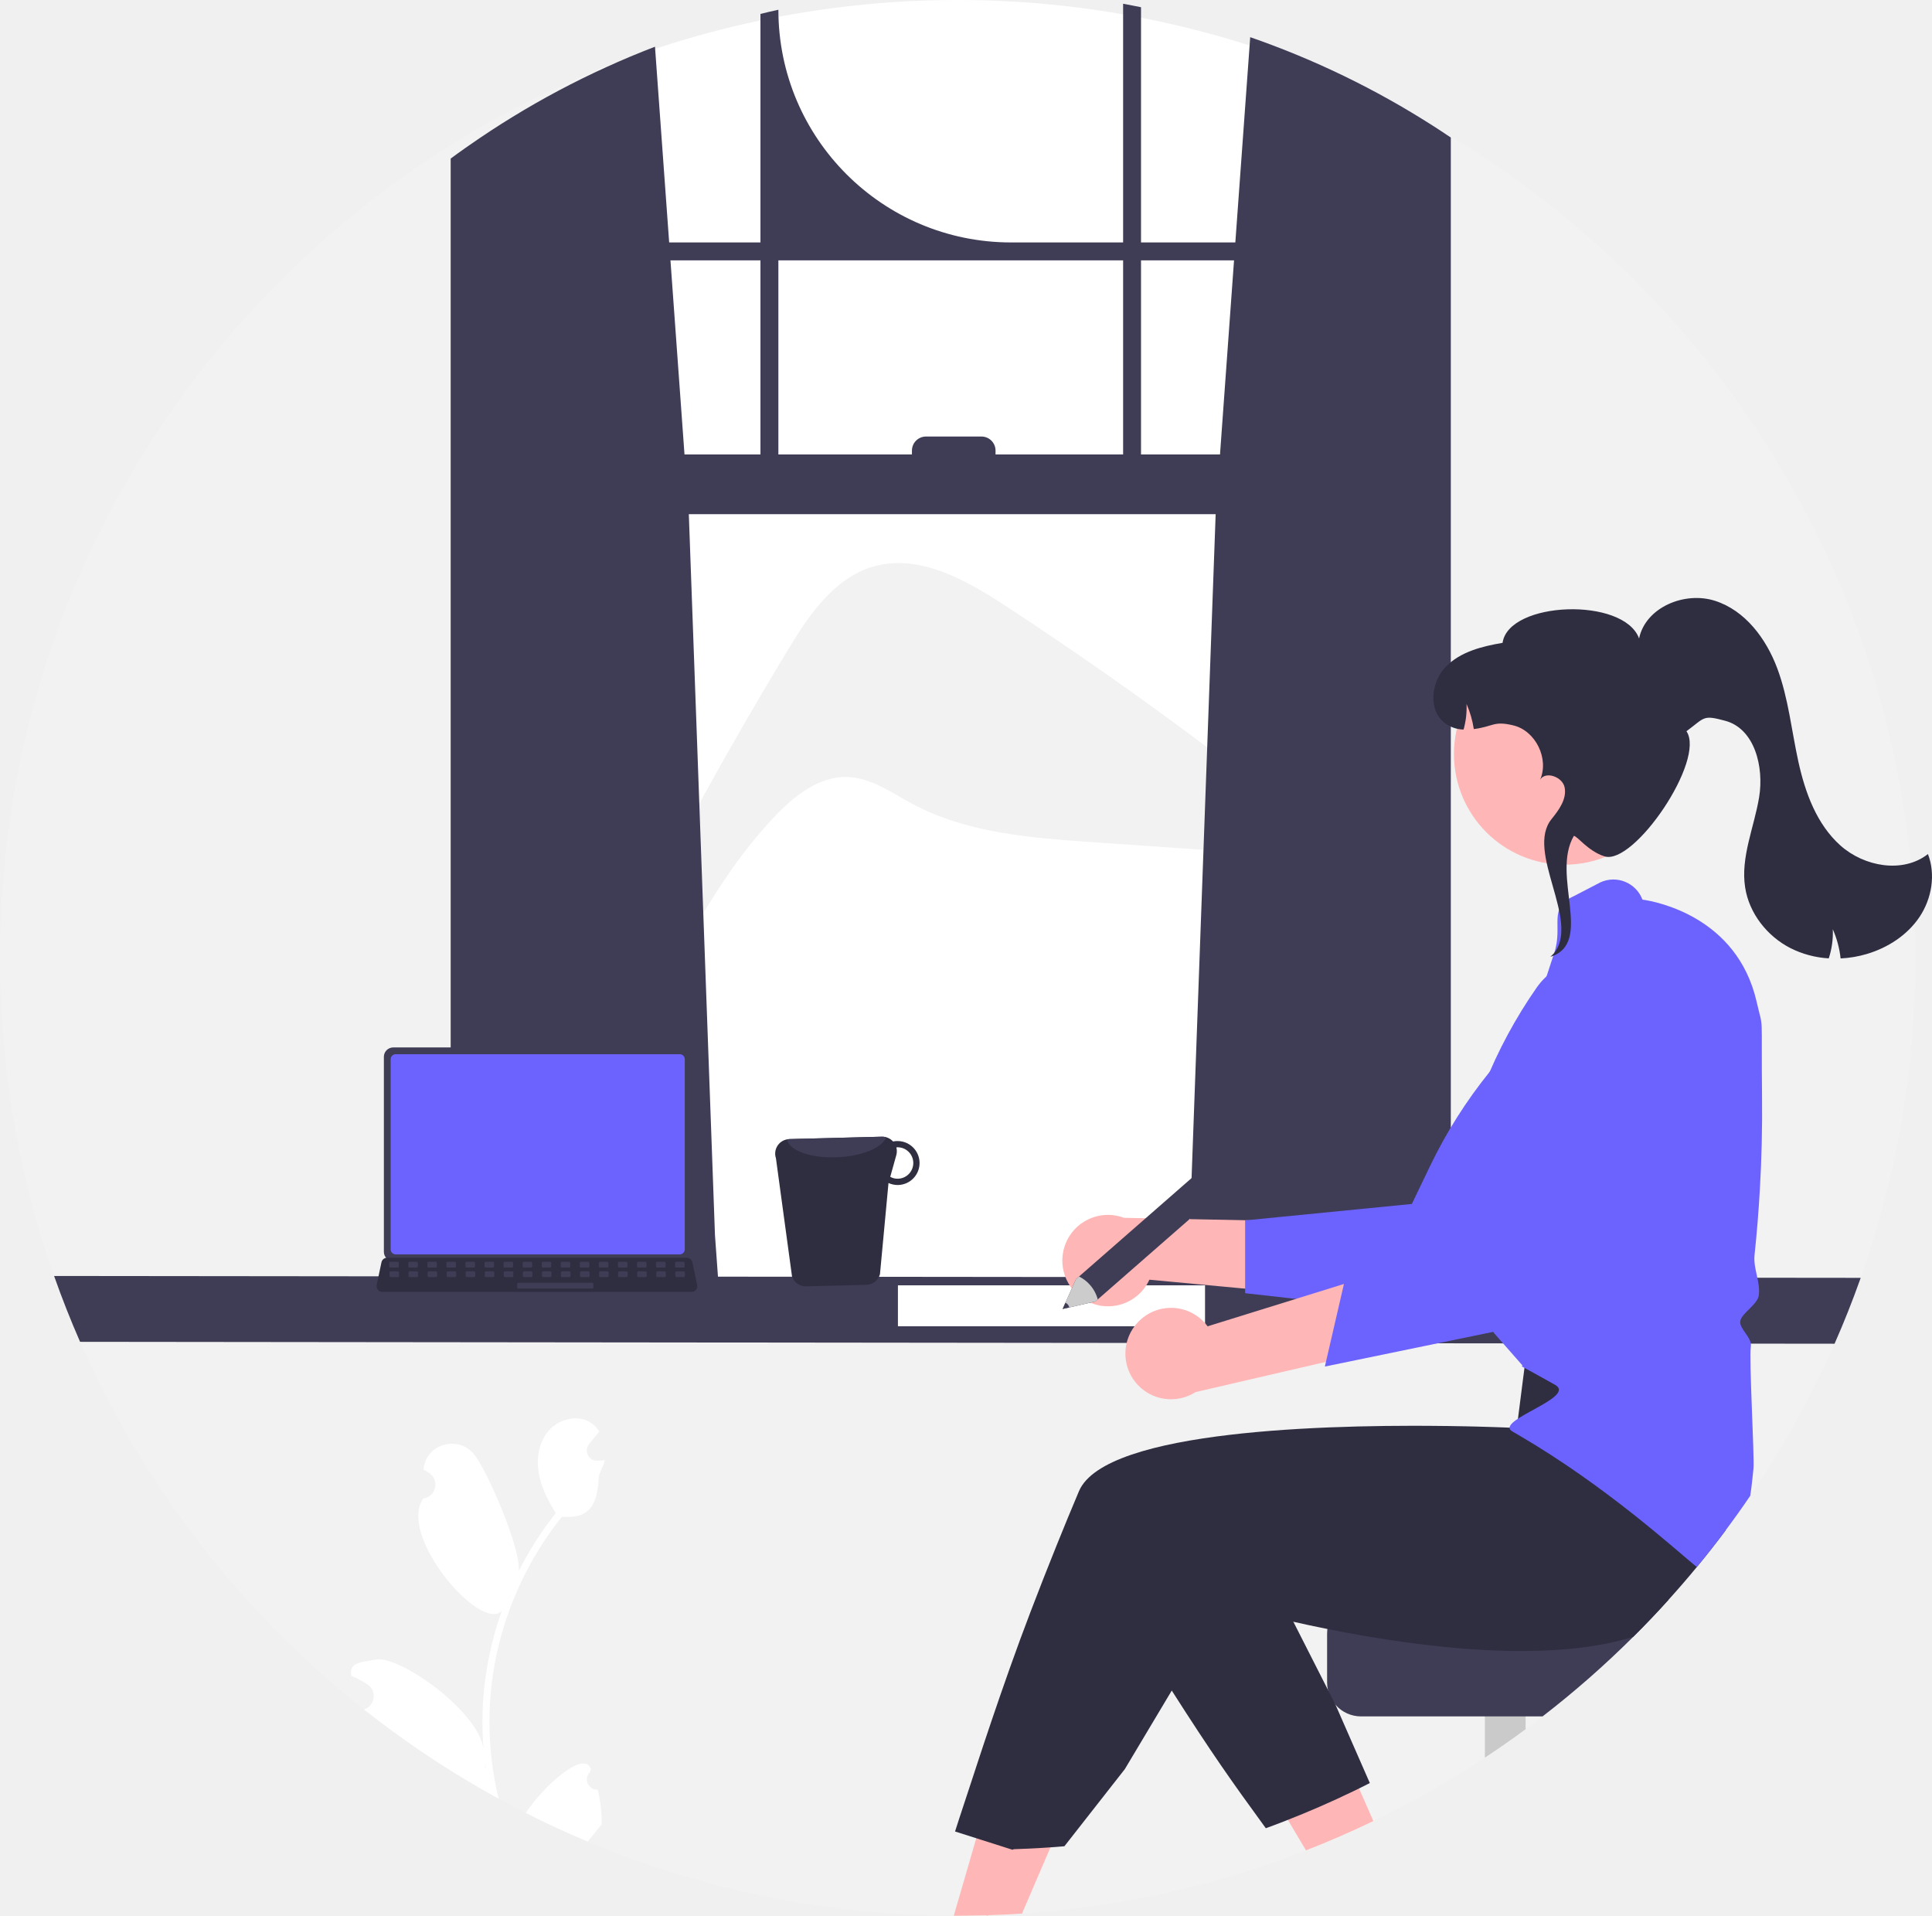
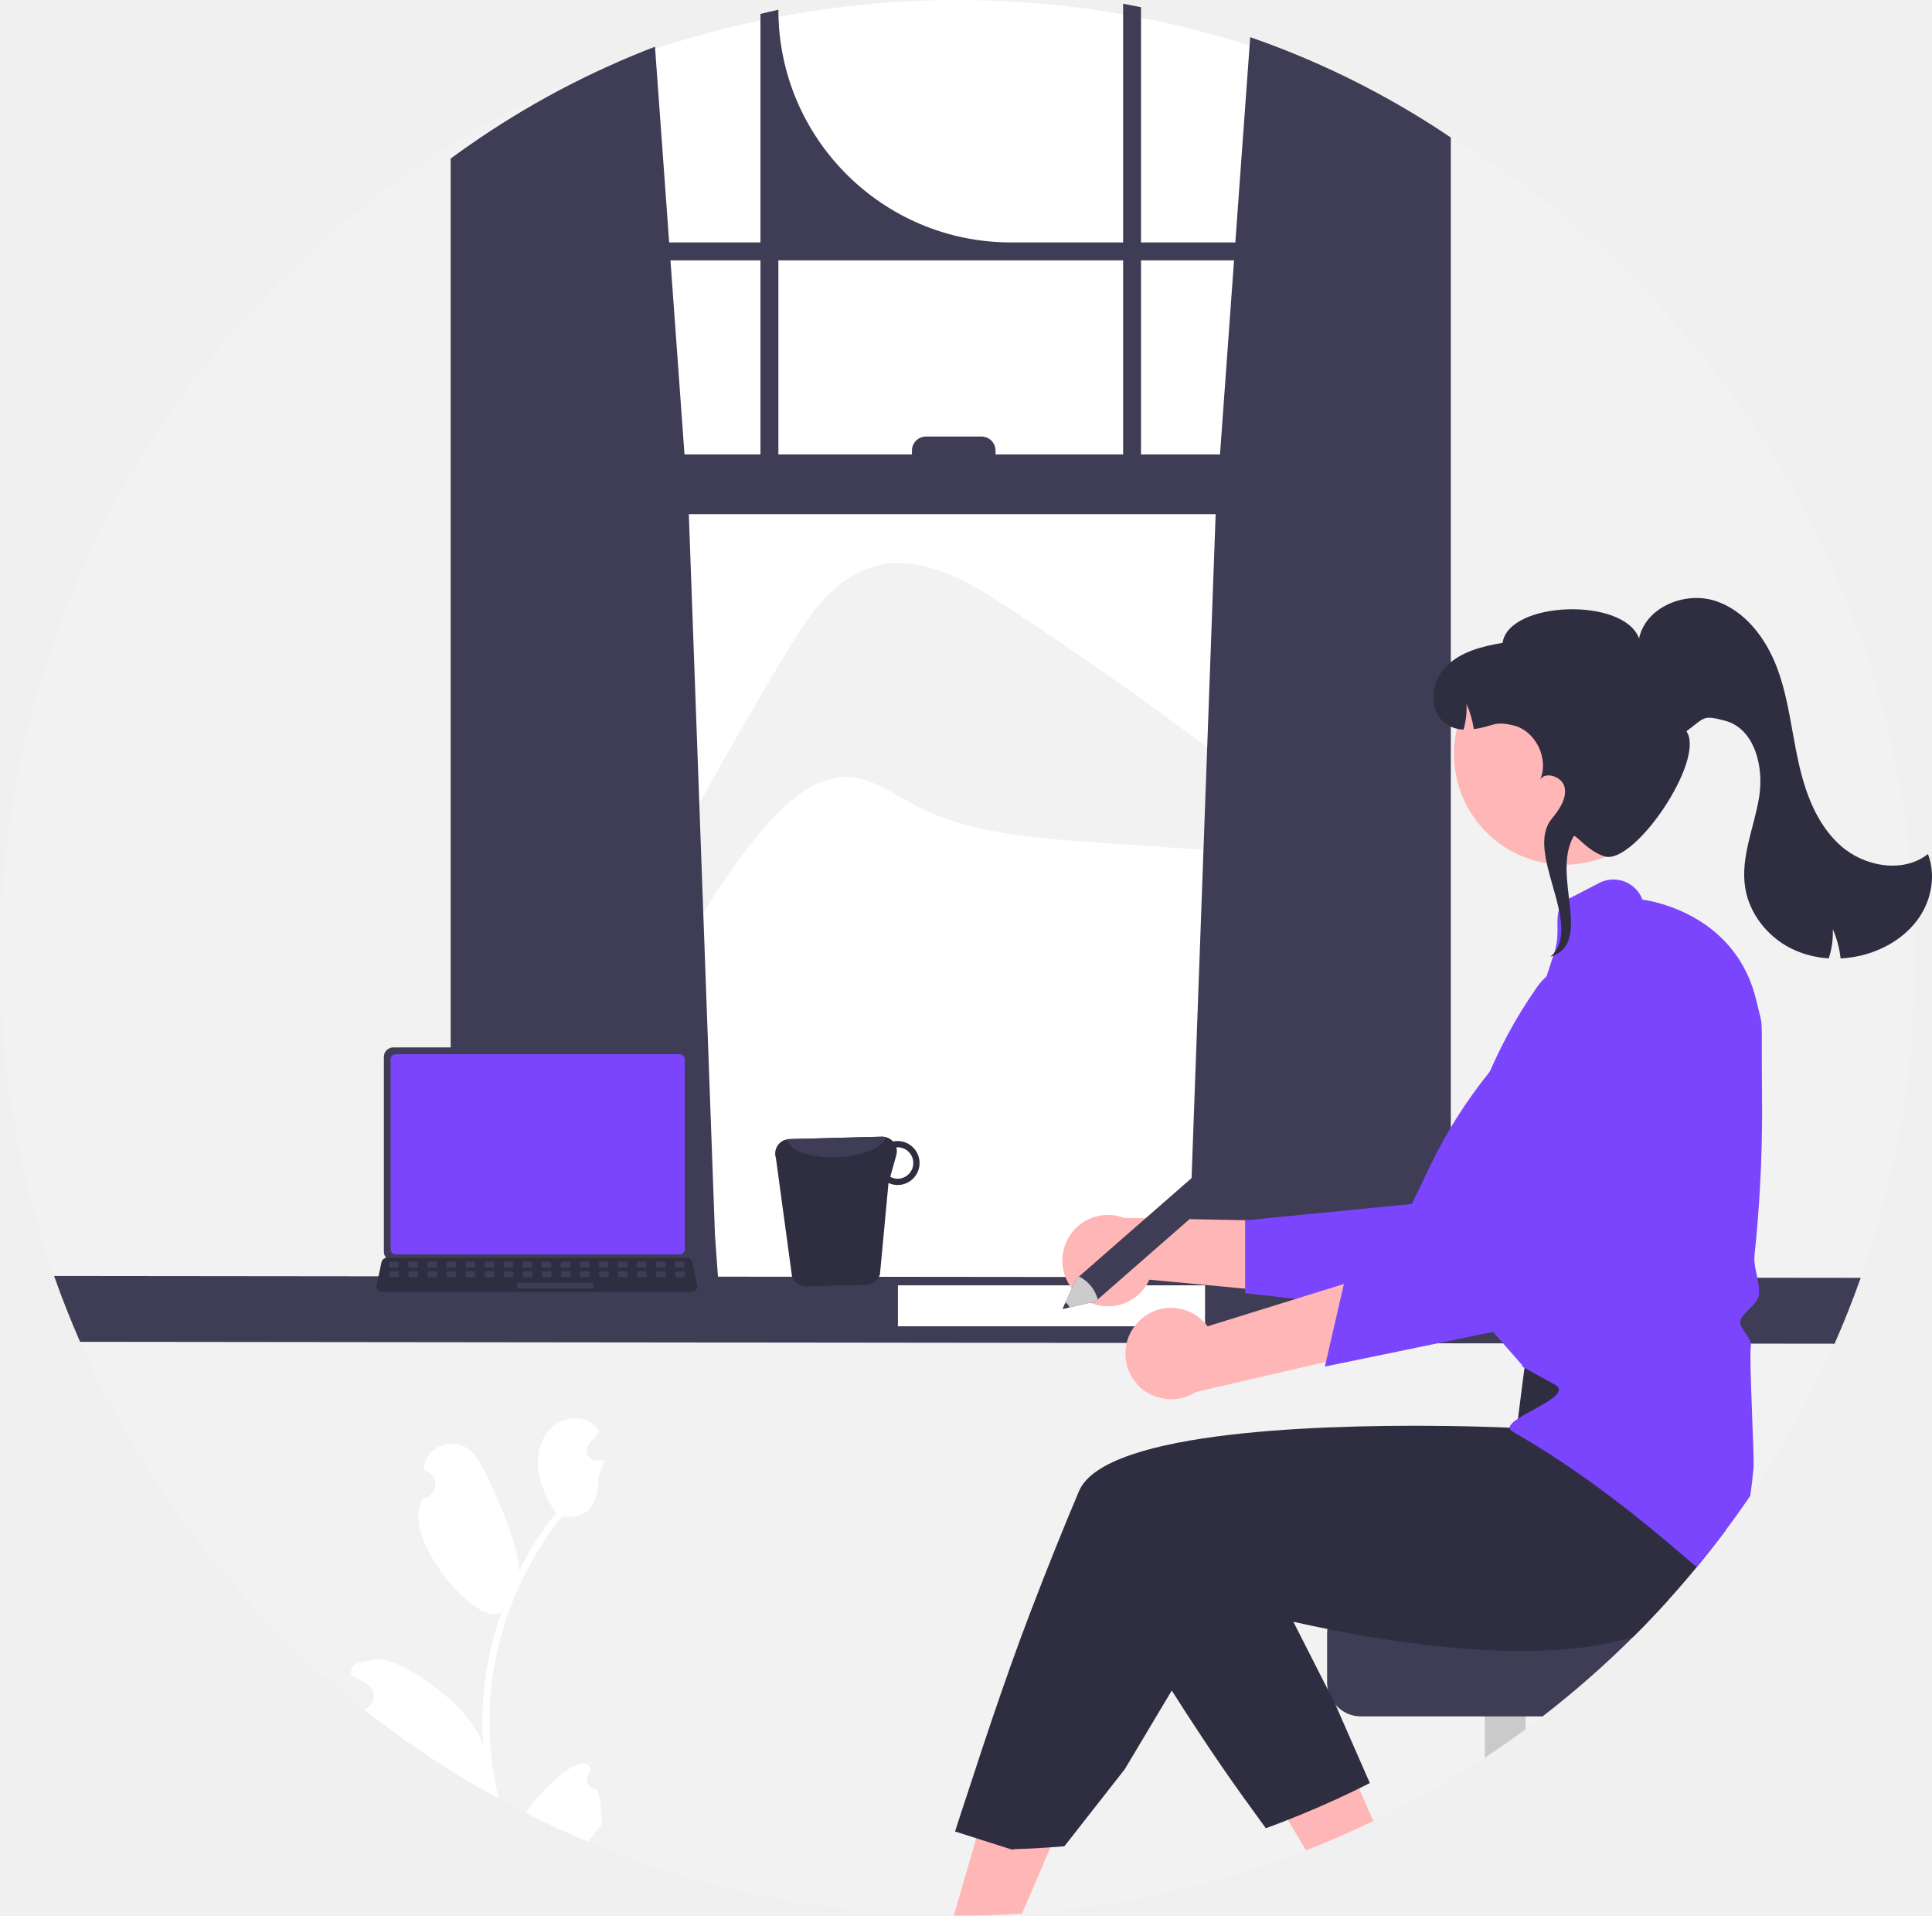
<svg xmlns="http://www.w3.org/2000/svg" data-name="Layer 1" width="849.273" height="842.002" viewBox="0 0 849.273 842.002">
  <path d="M1017.363,449.999a420.161,420.161,0,0,1-24.07,140.65c-.01.03-.02.05-.03.08-.07.21-.14.4-.22.61v.01q-5.115,14.37-11.24,28.26a420.754,420.754,0,0,1-37.06,66.82q-5.22,7.71-10.81,15.17-6.15,8.25-12.69,16.17-6.03,7.305-12.38,14.33-7.545,8.37-15.54,16.31a421.161,421.161,0,0,1-39.88,35q-3.69,2.865-7.46,5.63-8.775,6.48-17.9,12.5a417.437,417.437,0,0,1-41.57,24.16c-2.47,1.26-4.96,2.5-7.46,3.7q-14.505,7.005-29.6,12.89c-2.87,1.13-5.75,2.22-8.66,3.27-.49.19-.98.37-1.48.54a418.305,418.305,0,0,1-107.06,23.38q-3.81.345-7.63.58-4.05.285-8.11.46c-2.14.11-4.27.19-6.42.25-.44.02-.89.04-1.33.04q-4.335.135-8.7.17c-1.23.01-2.46.02-3.7.02-.58,0-1.16,0-1.74-.01q-12.585-.045-24.98-.82c-.17-.01-.34-.03-.51-.03-2.96-.2-5.91-.41-8.85-.67q-15.705-1.32-31.07-3.8-3.54-.555-7.06-1.2-15.285-2.7-30.17-6.51-4.425-1.125-8.8-2.35a416.975,416.975,0,0,1-49.47-17.18q-13.875-5.82-27.23-12.58-6.015-3.045-11.91-6.28c-1.07-.58-2.13-1.17-3.19-1.76q-11.61-6.48-22.74-13.66-9.12-5.865-17.9-12.2c-.72-.5-1.43-1.02-2.14-1.54q-6.735-4.905-13.25-10.06-14.175-11.235-27.34-23.61-9.105-8.55-17.68-17.64a421.7,421.7,0,0,1-79.77-120.33q-6.21-14.175-11.4-28.87a.185.185,0,0,1-.02-.07,420.346,420.346,0,0,1-23.78-139.83c0-176.76,108.94-328.08,263.34-390.48a422.118,422.118,0,0,1,344,12.87C921.743,141.119,1017.363,284.399,1017.363,449.999Z" transform="translate(-175.3633 -28.9988)" fill="#f2f2f2" />
  <path d="M782.703,72.389v532.01h-344v-544.88a422.118,422.118,0,0,1,344,12.87Z" transform="translate(-175.3633 -28.9988)" fill="#fff" />
  <path d="M521.485,314.998c9.332-15.434,20.39-31.913,37.707-36.953,20.055-5.836,40.656,5.758,58.131,17.199A1693.946,1693.946,0,0,1,768.074,406.315l-.053.599q-56.246-3.879-112.492-7.758c-27.092-1.868-55.115-3.994-79.056-16.811-9.085-4.863-17.941-11.36-28.236-11.812-12.79-.562-23.943,8.371-32.707,17.703C463.686,443.443,448.683,527.867,390.52,576.37A1845.847,1845.847,0,0,1,521.485,314.998Z" transform="translate(-175.3633 -28.9988)" fill="#f2f2f2" />
  <path d="M807.865,85.958c-.87-.58-1.75-1.13-2.62-1.69a380.241,380.241,0,0,0-80.31-38.93l-6.54,90.22h-41.46v-103.39c-2.61-.54-5.24-1.05-7.87-1.53v104.92H619.795A102.27,102.27,0,0,1,517.525,33.288v-0c-2.64.57-5.26,1.18-7.88,1.83v100.44h-40.13l-6.23-86.03a380.858,380.858,0,0,0-81.94,43.53c-.44.3-.88.61-1.31.91-2.21,1.55-4.39,3.13-6.56,4.73v502.19h118.27l-2.09-28.95-11.5-316.95h231.59l-11.5,316.95-2.09,28.95h116.96v-511.45Q810.505,87.668,807.865,85.958Zm-298.22,142.78h-33.39l-6.17-85.3h39.56Zm159.42,0H612.985v-1.69a6.18,6.18,0,0,0-6.19-6.18h-24.38a6.178,6.178,0,0,0-6.18,6.18v1.69h-58.71v-85.3h151.54Zm7.87,0v-85.3h40.89l-6.17,85.3Z" transform="translate(-175.3633 -28.9988)" fill="#3f3d56" />
  <path d="M993.294,590.647c-.01.03-.02.05-.03.08-.07.21-.14.4-.22.61v.01q-5.115,14.37-11.24,28.26l-771.24-.84q-6.21-14.175-11.4-28.87a.185.185,0,0,1-.02-.07Z" transform="translate(-175.3633 -28.9988)" fill="#3f3d56" />
  <rect x="394.711" y="564.938" width="135" height="18" fill="#fff" />
  <path d="M391.373,770.209q.72-6.345,1.99-12.61a146.201,146.201,0,0,1,28.98-61.94c8.25.46,15.48-.8,16.17-16.78.13-2.84,2.24-5.31,2.7-8.11-.78.11-1.59.17-2.37.22-.25.01-.51.03-.75.04h-.09a4.489,4.489,0,0,1-3.69-7.32c.34-.41.68-.83,1.02-1.25.51-.65,1.04-1.28,1.56-1.92.06-.07.11-.13.17-.2.59-.73,1.18-1.46,1.78-2.19a13.005,13.005,0,0,0-4.26-4.12c-5.95-3.49-14.16-1.07-18.46,4.31-4.31,5.38-5.13,12.94-3.63,19.66,1.28,5.76,4.07,11.04,7.2,16.06-.32.41-.66.81-.98,1.23a147.304,147.304,0,0,0-15.35,24.32c1.22-9.53-13.69-43.93-19.46-51.22-6.93-8.75-21.13-4.93-22.35,6.17-.01.1-.03.21-.04.32.86.48,1.7.99,2.52,1.54a6.149,6.149,0,0,1-2.48,11.19l-.13.02c-11.46,16.37,25.29,58.98,34.5,49.42a145.105,145.105,0,0,0-5.53,19.94,147.475,147.475,0,0,0-2.56,18.09,142.314,142.314,0,0,0,.11,22.99,2.51,2.51,0,0,1-.04-.27c-2.05-16.66-37.12-41.43-47.36-39.37-5.9,1.19-11.71.92-10.81,6.87.01.1.03.19.04.29a39.404,39.404,0,0,1,4.63,2.23c.86.48,1.7,1,2.52,1.54a6.157,6.157,0,0,1-1.57,10.99q6.525,5.145,13.25,10.06c.71.52,1.42,1.04,2.14,1.54q8.775,6.33,17.9,12.2,11.13,7.17,22.74,13.66c1.06.59,2.12,1.18,3.19,1.76a143.529,143.529,0,0,1-4.06-33.81A139.723,139.723,0,0,1,391.373,770.209Zm5.47-35.73.02-.03a.076.076,0,0,1-.02.05Zm-7.97,71.91-.31-.69c.01-.51.01-1.01,0-1.53,0-.14-.03-.28-.03-.42.12.89.22,1.78.35,2.67Zm45.93,1.36c.11-.46.2-.78.31-1.24-.04-.1-.08-.2-.12-.29-3.33-7.93-20.91,8.06-28.51,19.63q13.35,6.75,27.23,12.58c.62-.78,1.26-1.55,1.89-2.33.06-.07.11-.13.16-.2,1.36-1.68,2.73-3.34,4.08-5.02.01-.33.01-.66.01-.98a60.25,60.25,0,0,0-1.76-14.29A4.536,4.536,0,0,1,434.803,807.749Z" transform="translate(-175.3633 -28.9988)" fill="#fff" />
  <path d="M651.121,599.624a19.952,19.952,0,0,0,29.487-8.157l70.595,6.603-17.331-32.514L669.49,564.271a20.06,20.06,0,0,0-18.369,35.353Z" transform="translate(-175.3633 -28.9988)" fill="#ffb6b6" />
-   <path d="M722.703,597.399l97.69,10.952.337-.431c.644-.823,64.566-82.646,75.305-102.124a58.89,58.89,0,0,0,6.82-38.571l-.073-.324-.254-.215a29.885,29.885,0,0,0-37.369-.819,211.683,211.683,0,0,0-61.088,75.483l-8.08,16.821-73.288,7.228Z" transform="translate(-175.3633 -28.9988)" fill="#6c63ff" />
+   <path d="M722.703,597.399l97.69,10.952.337-.431c.644-.823,64.566-82.646,75.305-102.124a58.89,58.89,0,0,0,6.82-38.571l-.073-.324-.254-.215a29.885,29.885,0,0,0-37.369-.819,211.683,211.683,0,0,0-61.088,75.483l-8.08,16.821-73.288,7.228Z" transform="translate(-175.3633 -28.9988)" fill="#7b44fd" />
  <path d="M643.446,826.241l-18.82,43.82q-4.05.285-8.11.46c-2.14.11-4.27.19-6.42.25l-.73.23-.6-.19q-4.335.135-8.7.17c-1.23.01-2.46.02-3.7.02-.58,0-1.16,0-1.74-.01l1.25-4.28,1.47-5.07,5.84-20.08,8.43-28.99,12.54,5.38Z" transform="translate(-175.3633 -28.9988)" fill="#ffb6b6" />
  <path d="M779.056,829.401q-14.505,7.005-29.6,12.89l-9.84-16.55,31.72-13.93Z" transform="translate(-175.3633 -28.9988)" fill="#ffb6b6" />
  <path d="M845.986,754.181v34.86q-8.775,6.48-17.9,12.5v-47.36Z" transform="translate(-175.3633 -28.9988)" fill="#cacaca" />
  <path d="M908.866,732.101q-7.545,8.37-15.54,16.31a421.168,421.168,0,0,1-39.88,35h-79.8a14.879,14.879,0,0,1-11.19-5.07l-.01-.03a14.727,14.727,0,0,1-3.36-6.6l-.01-.02a15.302,15.302,0,0,1-.34-3.2v-21.47a14.93,14.93,0,0,1,14.91-14.92Z" transform="translate(-175.3633 -28.9988)" fill="#3f3d56" />
  <path d="M941.746,648.301l-8.65,37.06a77.902,77.902,0,0,1,.84,16.24q-6.15,8.25-12.69,16.17-6.03,7.305-12.38,14.33-7.545,8.37-15.54,16.31c-13.88,4.36-30.24,6.14-47.34,6.26-5.9.05-11.89-.11-17.9-.43-24.37-1.28-49.02-5.19-69.21-9.25-5.34-1.06-10.36-2.14-14.98-3.19-8.75-1.97-16.07-3.81-21.37-5.21-5.97-1.56-9.37-2.57-9.37-2.57l-22.71,38.03-20.62,34.52-26.57,33.91q-3.81.345-7.63.58-4.05.285-8.11.46c-2.14.11-4.27.19-6.42.25l-.73.23-.6-.19-9.64-3.07-3.25-1.03-11.69-3.72s2.61-8.22,7.18-21.93c1.68-5.03,13.58-42.22,26.03-74.69,3.69-9.64,7.51-19.42,11.44-29.15,3.22-7.99,6.5-15.95,9.82-23.8,5.77-13.61,33.65-20.95,66.48-24.8,1.67-.19,3.35-.38,5.04-.56,16.73-1.76,34.48-2.67,51.08-3.09,8.31-.21,16.33-.29,23.79-.3q3.615,0,7.03.02h.01c6.15.03,11.81.12,16.79.22.97.02,1.91.05,2.83.07h.01c.62.01,1.23.03,1.83.04,10.89.28,17.57.62,17.57.62l2.59-20.32.53-4.1.5-3.9v-.01l.06-.49.41-.01,7.2-.14,60.52-1.18,25.778-1.092Z" transform="translate(-175.3633 -28.9988)" fill="#2f2e41" />
  <path d="M777.516,812.701c-2.47,1.26-4.96,2.5-7.46,3.7q-14.505,7.005-29.6,12.89c-2.87,1.13-5.75,2.22-8.66,3.27-.32-.45-.65-.9-.98-1.35-13.88-19.05-22.52-31.19-40.37-59.16-7.47-11.7-14.98-23.9-22.27-36.36l52.78-24.64,5.92-2.76,17.02,33.51,15.18,29.89,3.38,6.65Z" transform="translate(-175.3633 -28.9988)" fill="#2f2e41" />
  <circle cx="687.764" cy="331.428" r="48.625" fill="#ffb6b6" />
-   <path d="M949.926,511.571c-.4-40.16.78-28.53-2.4-42.36-8.54-37.18-43.99-43.96-50.17-44.8a13.645,13.645,0,0,0-18.45-7.61l-11.831,6.135c-11.47,5.25-4.509,12.835-8.469,24.805l-4.16,12.7-34.09,94.23,6.9,35.85.01.02,4.65,24.15,13.788,15.708-.258-2.508-.31.48-.01.01-.8,1.19c1.11.61,2.21,1.21,3.29,1.81q4.2,2.31,8.19,4.53c.64.36,1.27.71,1.9,1.07h.01c.4.22.8.44,1.19.66,9.98,5.58-26.96,15.74-18.75,20.51,1.14.66,2.27,1.32,3.38,1.97,37.8,22.11,67.96,49.65,77.71,57.65q6.54-7.92,12.69-16.17,5.58-7.455,10.81-15.17c.61-4.02,1.02-8.04,1.42-11.98.48-4.74-2.02-48.65-1.18-53.48.37-2.14-1.05-4.17-2.42-6.13-1.27-1.83-2.47-3.55-2.22-5.17.26-1.67,2.1-3.49,3.89-5.26,1.95-1.94,3.97-3.94,4.26-6.05.8-5.88-2.49-11.78-1.87-17.7q1.53-14.445,2.35-28.98Q950.131,531.611,949.926,511.571Z" transform="translate(-175.3633 -28.9988)" fill="#6c63ff" />
+   <path d="M949.926,511.571c-.4-40.16.78-28.53-2.4-42.36-8.54-37.18-43.99-43.96-50.17-44.8a13.645,13.645,0,0,0-18.45-7.61l-11.831,6.135c-11.47,5.25-4.509,12.835-8.469,24.805l-4.16,12.7-34.09,94.23,6.9,35.85.01.02,4.65,24.15,13.788,15.708-.258-2.508-.31.48-.01.01-.8,1.19c1.11.61,2.21,1.21,3.29,1.81q4.2,2.31,8.19,4.53c.64.36,1.27.71,1.9,1.07h.01c.4.22.8.44,1.19.66,9.98,5.58-26.96,15.74-18.75,20.51,1.14.66,2.27,1.32,3.38,1.97,37.8,22.11,67.96,49.65,77.71,57.65q6.54-7.92,12.69-16.17,5.58-7.455,10.81-15.17c.61-4.02,1.02-8.04,1.42-11.98.48-4.74-2.02-48.65-1.18-53.48.37-2.14-1.05-4.17-2.42-6.13-1.27-1.83-2.47-3.55-2.22-5.17.26-1.67,2.1-3.49,3.89-5.26,1.95-1.94,3.97-3.94,4.26-6.05.8-5.88-2.49-11.78-1.87-17.7q1.53-14.445,2.35-28.98Q950.131,531.611,949.926,511.571Z" transform="translate(-175.3633 -28.9988)" fill="#7b44fd" />
  <path d="M675.661,610.061a19.952,19.952,0,0,1,30.535,1.895l67.712-21.031-10.247,35.391-62.729,14.546a20.06,20.06,0,0,1-25.271-30.801Z" transform="translate(-175.3633 -28.9988)" fill="#ffb6b6" />
-   <path d="M757.751,629.64l125.682-25.912-32.618,8.079c.37-.978,37.029-98.122,41.482-119.914a58.89,58.89,0,0,0-4.974-38.852l-.166-.288-.307-.13a29.885,29.885,0,0,0-35.918,10.344,211.683,211.683,0,0,0-35.842,90.249l-2.705,18.464-44.312,13.256Z" transform="translate(-175.3633 -28.9988)" fill="#6c63ff" />
+   <path d="M757.751,629.64l125.682-25.912-32.618,8.079c.37-.978,37.029-98.122,41.482-119.914a58.89,58.89,0,0,0-4.974-38.852l-.166-.288-.307-.13a29.885,29.885,0,0,0-35.918,10.344,211.683,211.683,0,0,0-35.842,90.249l-2.705,18.464-44.312,13.256Z" transform="translate(-175.3633 -28.9988)" fill="#7b44fd" />
  <path d="M523.526,590.069a6.416,6.416,0,0,0,6.183,4.331l26.492-.682a6.328,6.328,0,0,0,5.981-4.657l3.749-40.087a9.794,9.794,0,0,0,4.238.871,9.661,9.661,0,0,0-.485-19.317,8.185,8.185,0,0,0-1.736.181,6.548,6.548,0,0,0-4.874-2.103l-40.751,1.052a5.853,5.853,0,0,0-1.005.125,6.365,6.365,0,0,0-4.873,8.265ZM566.699,546.252l2.668-9.553a6.506,6.506,0,0,0,.02-3.375c.129-0.0.244-.062.373-.062a6.91,6.91,0,0,1,.324,13.817A6.505,6.505,0,0,1,566.699,546.252Z" transform="translate(-175.3633 -28.9988)" fill="#2f2e41" />
  <path d="M521.317,529.783c.868,4.964,10.629,8.454,22.366,7.847,10.793-.497,19.617-4.287,21.234-8.778a6.025,6.025,0,0,0-1.844-.246l-40.751,1.052A5.853,5.853,0,0,0,521.317,529.783Z" transform="translate(-175.3633 -28.9988)" fill="#3f3d56" />
  <path d="M344.106,493.493v85.704a4.122,4.122,0,0,0,4.119,4.119H475.23a4.122,4.122,0,0,0,4.119-4.119v-85.704a4.124,4.124,0,0,0-4.119-4.115H348.225A4.124,4.124,0,0,0,344.106,493.493Z" transform="translate(-175.3633 -28.9988)" fill="#3f3d56" />
-   <path d="M347.086,494.559v83.58a2.205,2.205,0,0,0,2.201,2.201H474.172a2.205,2.205,0,0,0,2.201-2.201V494.559a2.206,2.206,0,0,0-2.201-2.206H349.287A2.206,2.206,0,0,0,347.086,494.559Z" transform="translate(-175.3633 -28.9988)" fill="#6c63ff" />
+   <path d="M347.086,494.559v83.58a2.205,2.205,0,0,0,2.201,2.201H474.172a2.205,2.205,0,0,0,2.201-2.201V494.559a2.206,2.206,0,0,0-2.201-2.206H349.287A2.206,2.206,0,0,0,347.086,494.559Z" transform="translate(-175.3633 -28.9988)" fill="#7b44fd" />
  <path d="M341.45,595.911a2.47,2.47,0,0,0,1.943.93H479.385a2.502,2.502,0,0,0,2.446-3.016l-2.111-10.027a2.507,2.507,0,0,0-1.558-1.818,2.425,2.425,0,0,0-.888-.168H345.496a2.425,2.425,0,0,0-.888.168,2.507,2.507,0,0,0-1.558,1.818l-2.111,10.027A2.5,2.5,0,0,0,341.45,595.911Z" transform="translate(-175.3633 -28.9988)" fill="#2f2e41" />
  <rect x="472.12" y="583.619" width="4.188" height="2.513" rx="0.488" transform="translate(773.0651 1140.752) rotate(-180)" fill="#3f3d56" />
  <rect x="463.743" y="583.619" width="4.188" height="2.513" rx="0.488" transform="translate(756.3111 1140.752) rotate(-180)" fill="#3f3d56" />
  <rect x="455.366" y="583.619" width="4.188" height="2.513" rx="0.488" transform="translate(739.5571 1140.752) rotate(-180)" fill="#3f3d56" />
  <rect x="446.989" y="583.619" width="4.188" height="2.513" rx="0.488" transform="translate(722.8032 1140.752) rotate(-180)" fill="#3f3d56" />
  <rect x="438.612" y="583.619" width="4.188" height="2.513" rx="0.488" transform="translate(706.0492 1140.752) rotate(-180)" fill="#3f3d56" />
  <rect x="430.235" y="583.619" width="4.188" height="2.513" rx="0.488" transform="translate(689.2952 1140.752) rotate(-180)" fill="#3f3d56" />
  <rect x="421.858" y="583.619" width="4.188" height="2.513" rx="0.488" transform="translate(672.5413 1140.752) rotate(-180)" fill="#3f3d56" />
  <rect x="413.481" y="583.619" width="4.188" height="2.513" rx="0.488" transform="translate(655.7873 1140.752) rotate(-180)" fill="#3f3d56" />
  <rect x="405.104" y="583.619" width="4.188" height="2.513" rx="0.488" transform="translate(639.0333 1140.752) rotate(-180)" fill="#3f3d56" />
  <rect x="396.727" y="583.619" width="4.188" height="2.513" rx="0.488" transform="translate(622.2794 1140.752) rotate(-180)" fill="#3f3d56" />
  <rect x="388.35" y="583.619" width="4.188" height="2.513" rx="0.488" transform="translate(605.5254 1140.752) rotate(-180)" fill="#3f3d56" />
  <rect x="379.973" y="583.619" width="4.188" height="2.513" rx="0.488" transform="translate(588.7714 1140.752) rotate(-180)" fill="#3f3d56" />
  <rect x="371.596" y="583.619" width="4.188" height="2.513" rx="0.488" transform="translate(572.0175 1140.752) rotate(-180)" fill="#3f3d56" />
  <rect x="363.219" y="583.619" width="4.188" height="2.513" rx="0.488" transform="translate(555.2635 1140.752) rotate(-180)" fill="#3f3d56" />
  <rect x="354.842" y="583.619" width="4.188" height="2.513" rx="0.488" transform="translate(538.5096 1140.752) rotate(-180)" fill="#3f3d56" />
  <rect x="346.465" y="583.619" width="4.188" height="2.513" rx="0.488" transform="translate(521.7556 1140.752) rotate(-180)" fill="#3f3d56" />
  <rect x="472.219" y="587.807" width="4.188" height="2.513" rx="0.488" transform="translate(773.263 1149.129) rotate(-180)" fill="#3f3d56" />
  <rect x="463.842" y="587.807" width="4.188" height="2.513" rx="0.488" transform="translate(756.5091 1149.129) rotate(-180)" fill="#3f3d56" />
  <rect x="455.465" y="587.807" width="4.188" height="2.513" rx="0.488" transform="translate(739.7551 1149.129) rotate(-180)" fill="#3f3d56" />
  <rect x="447.088" y="587.807" width="4.188" height="2.513" rx="0.488" transform="translate(723.0011 1149.129) rotate(-180)" fill="#3f3d56" />
  <rect x="438.711" y="587.807" width="4.188" height="2.513" rx="0.488" transform="translate(706.2472 1149.129) rotate(-180)" fill="#3f3d56" />
  <rect x="430.334" y="587.807" width="4.188" height="2.513" rx="0.488" transform="translate(689.4932 1149.129) rotate(-180)" fill="#3f3d56" />
  <rect x="421.957" y="587.807" width="4.188" height="2.513" rx="0.488" transform="translate(672.7392 1149.129) rotate(-180)" fill="#3f3d56" />
  <rect x="413.58" y="587.807" width="4.188" height="2.513" rx="0.488" transform="translate(655.9853 1149.129) rotate(-180)" fill="#3f3d56" />
  <rect x="405.203" y="587.807" width="4.188" height="2.513" rx="0.488" transform="translate(639.2313 1149.129) rotate(-180)" fill="#3f3d56" />
  <rect x="396.826" y="587.807" width="4.188" height="2.513" rx="0.488" transform="translate(622.4774 1149.129) rotate(-180)" fill="#3f3d56" />
  <rect x="388.449" y="587.807" width="4.188" height="2.513" rx="0.488" transform="translate(605.7234 1149.129) rotate(-180)" fill="#3f3d56" />
  <rect x="380.072" y="587.807" width="4.188" height="2.513" rx="0.488" transform="translate(588.9694 1149.129) rotate(-180)" fill="#3f3d56" />
  <rect x="371.695" y="587.807" width="4.188" height="2.513" rx="0.488" transform="translate(572.2155 1149.129) rotate(-180)" fill="#3f3d56" />
  <rect x="363.318" y="587.807" width="4.188" height="2.513" rx="0.488" transform="translate(555.4615 1149.129) rotate(-180)" fill="#3f3d56" />
  <rect x="354.941" y="587.807" width="4.188" height="2.513" rx="0.488" transform="translate(538.7075 1149.129) rotate(-180)" fill="#3f3d56" />
  <rect x="346.564" y="587.807" width="4.188" height="2.513" rx="0.488" transform="translate(521.9536 1149.129) rotate(-180)" fill="#3f3d56" />
  <rect x="402.69" y="592.834" width="33.508" height="2.513" rx="0.488" transform="translate(663.5246 1159.181) rotate(-180)" fill="#3f3d56" />
  <path d="M648.323,591.251l56.84-49.694c2.703-2.363-2.451,4.677-.088,7.38s11.348.045,8.645,2.407l-56.84,49.694-14.394,3.287Z" transform="translate(-175.3633 -28.9988)" fill="#3f3d56" />
  <path d="M648.323,591.251l1.378-1.204a15.763,15.763,0,0,1,4.83,3.747,15.929,15.929,0,0,1,3.395,6.33l-1.046.915-11.472,2.618-2.922.669,1.218-2.739Z" transform="translate(-175.3633 -28.9988)" fill="#ccc" />
  <path d="M643.703,601.586a2.978,2.978,0,0,1,1.704,2.07l-2.922.669Z" transform="translate(-175.3633 -28.9988)" fill="#3f3d56" />
  <path d="M1019.183,431.979c-5.36,8.02-13.94,13.57-23.18,16.32a48.487,48.487,0,0,1-11.54,1.96,43.632,43.632,0,0,0-3.43-12.82,36.022,36.022,0,0,1-1.78,12.79,42.868,42.868,0,0,1-16.87-4.52c-10.25-5.25-18.14-15.29-19.89-26.68-2.06-13.3,3.97-26.36,6.15-39.64,2.19-13.28-1.92-30.1-14.92-33.59-9.9-2.66-8.79-1.51-17.02,4.6,8.561,12.658-23.06,59.045-36,55-7.316-2.287-12-9-13.51-9-10.17,17.52,8.98,47.04-10.32,53.17l1.59-1.59c11.65-14.33-12.7-44.66-1.05-58.99,3.25-4.01,6.71-8.76,5.75-13.83-.91-4.82-8.56-7.37-10.8-3.41,4.03-9.23-1.92-21.55-11.77-23.92-8.75-2.11-8.59.49-17.37,1.62a43.573,43.573,0,0,0-3.19-11.01,35.725,35.725,0,0,1-1.31,11.22,14.088,14.088,0,0,1-8.52-3.08c-7.16-5.77-5.71-17.89.68-24.5,6.4-6.61,15.91-8.99,24.98-10.53,2.637-18.361,53.295-20.276,60.01-1.93,2.86-13.7,20.01-20.81,33.34-16.56s22.58,16.7,27.45,29.82c4.87,13.11,6.23,27.22,9.23,40.88s8.07,27.57,18.51,36.88c10.44,9.3,27.45,12.38,38.45,3.74C1026.323,413.379,1024.533,423.949,1019.183,431.979Z" transform="translate(-175.3633 -28.9988)" fill="#2f2e41" />
</svg>
